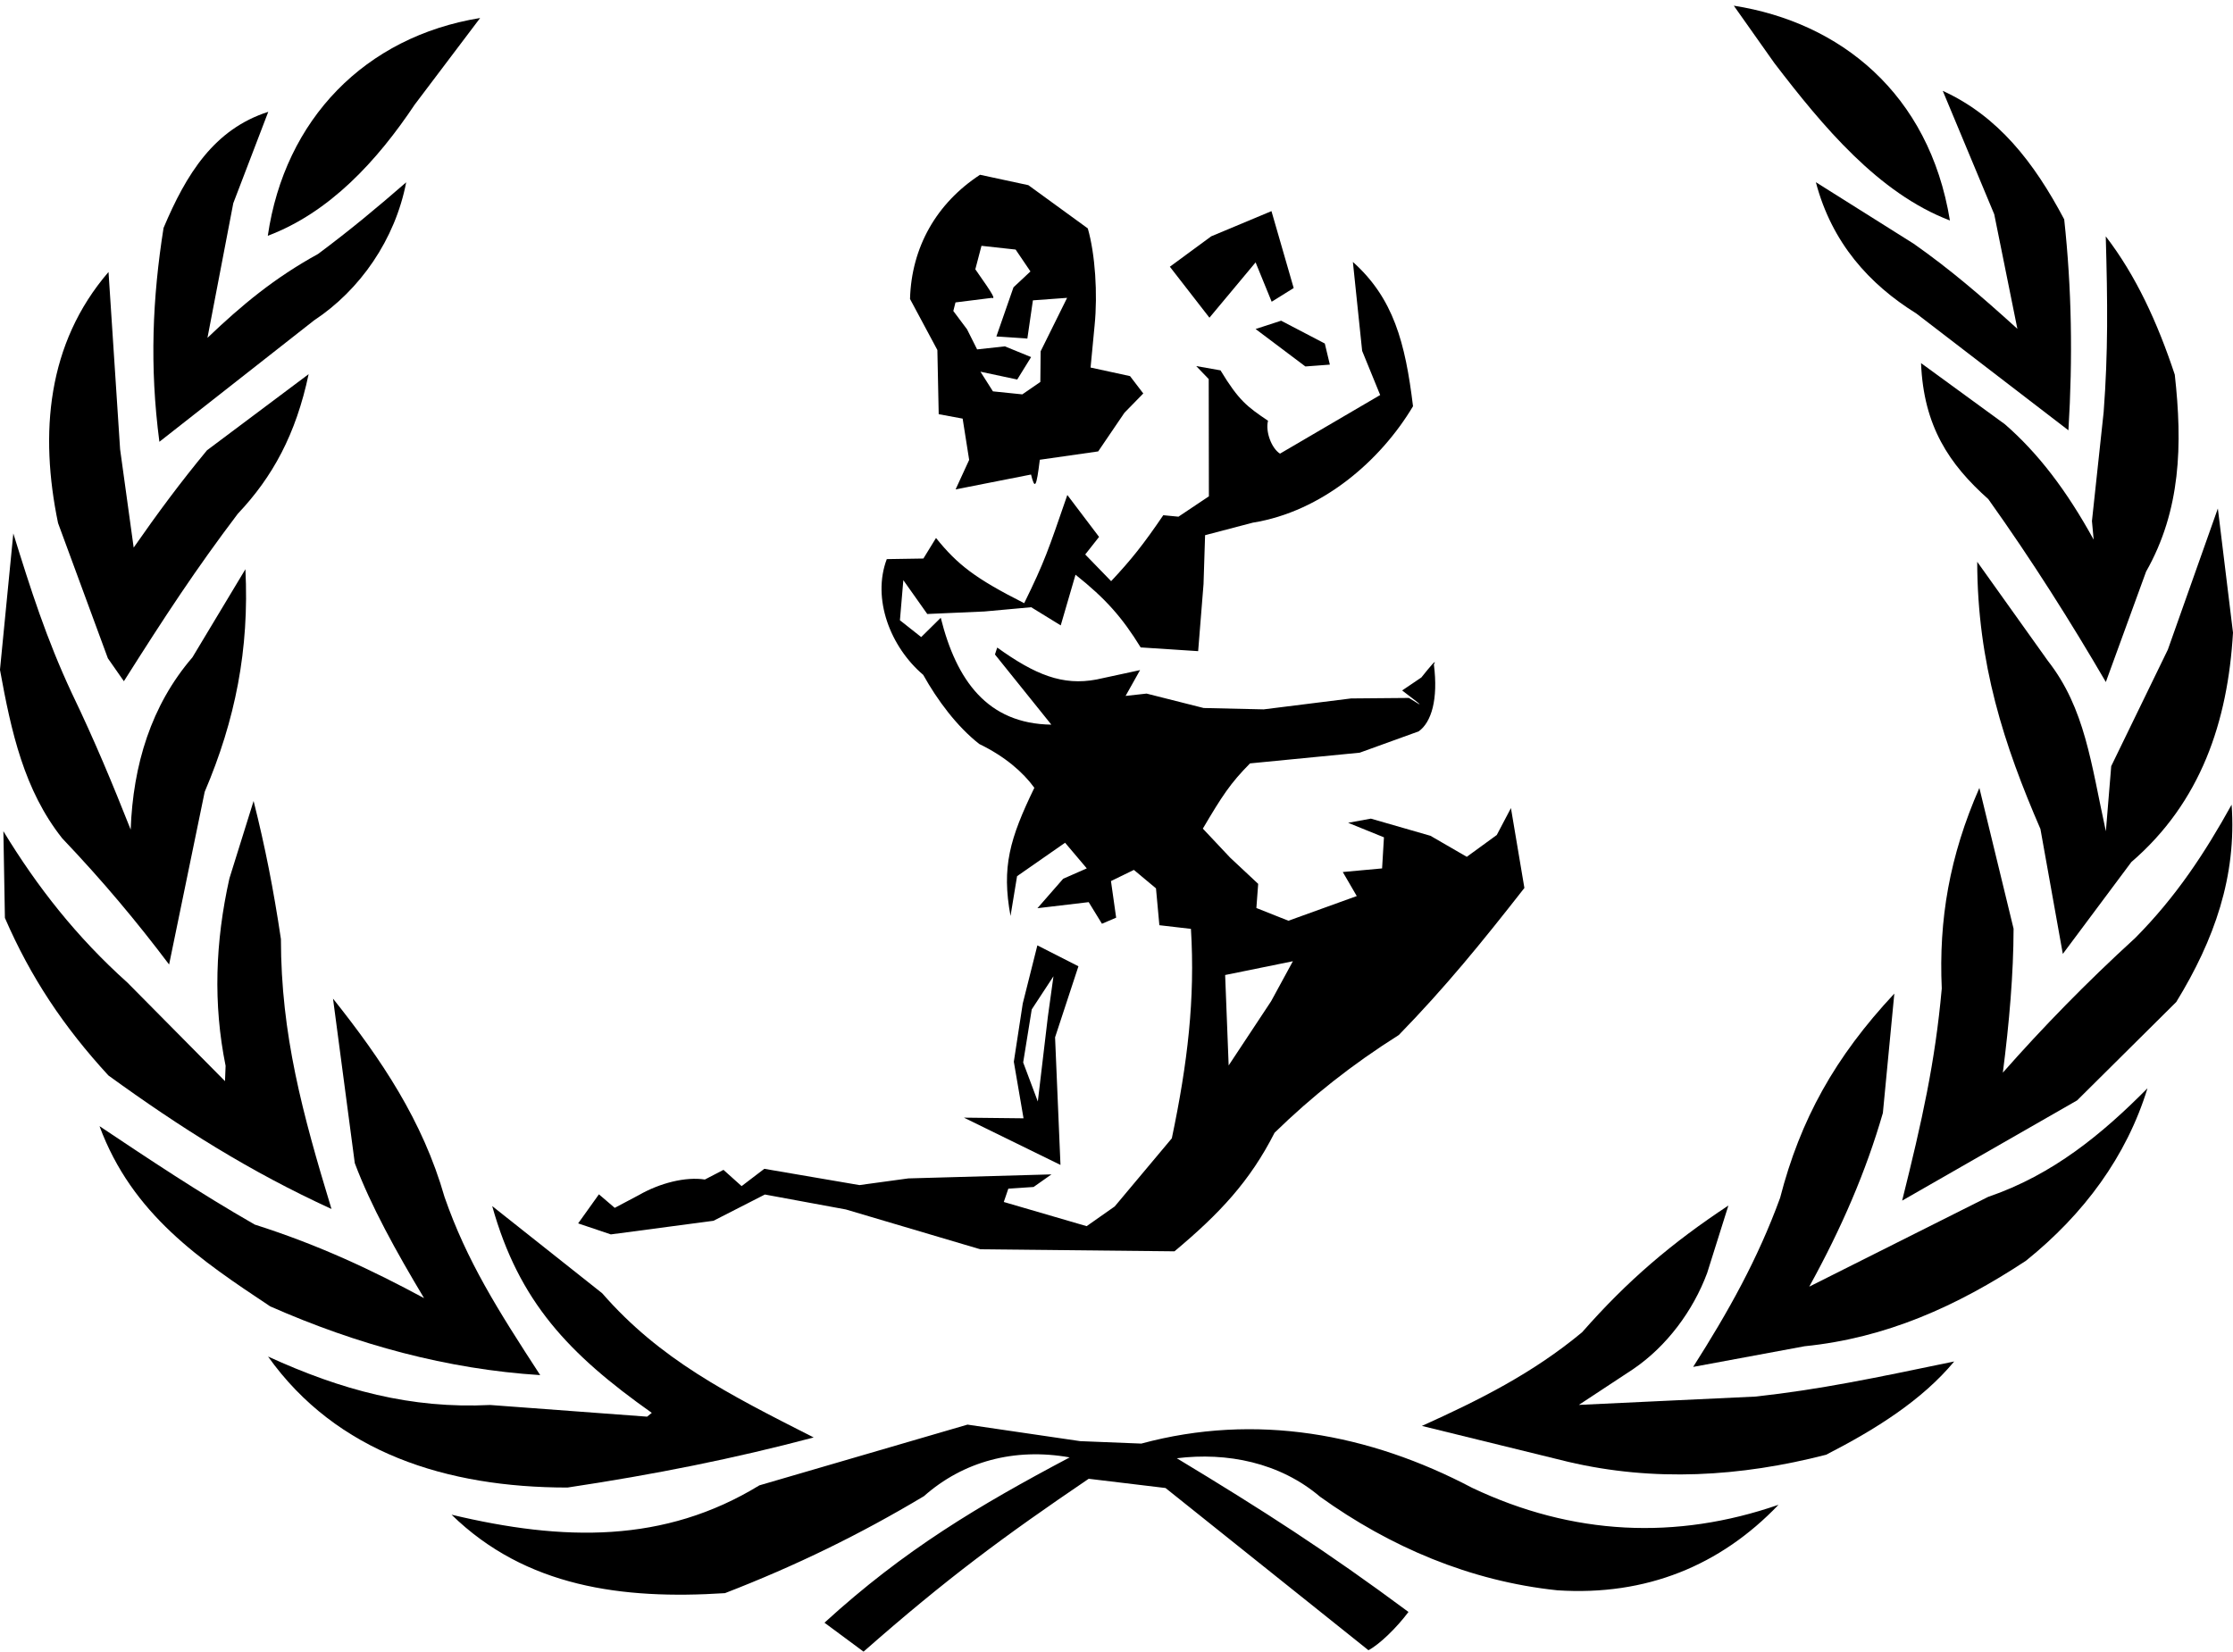
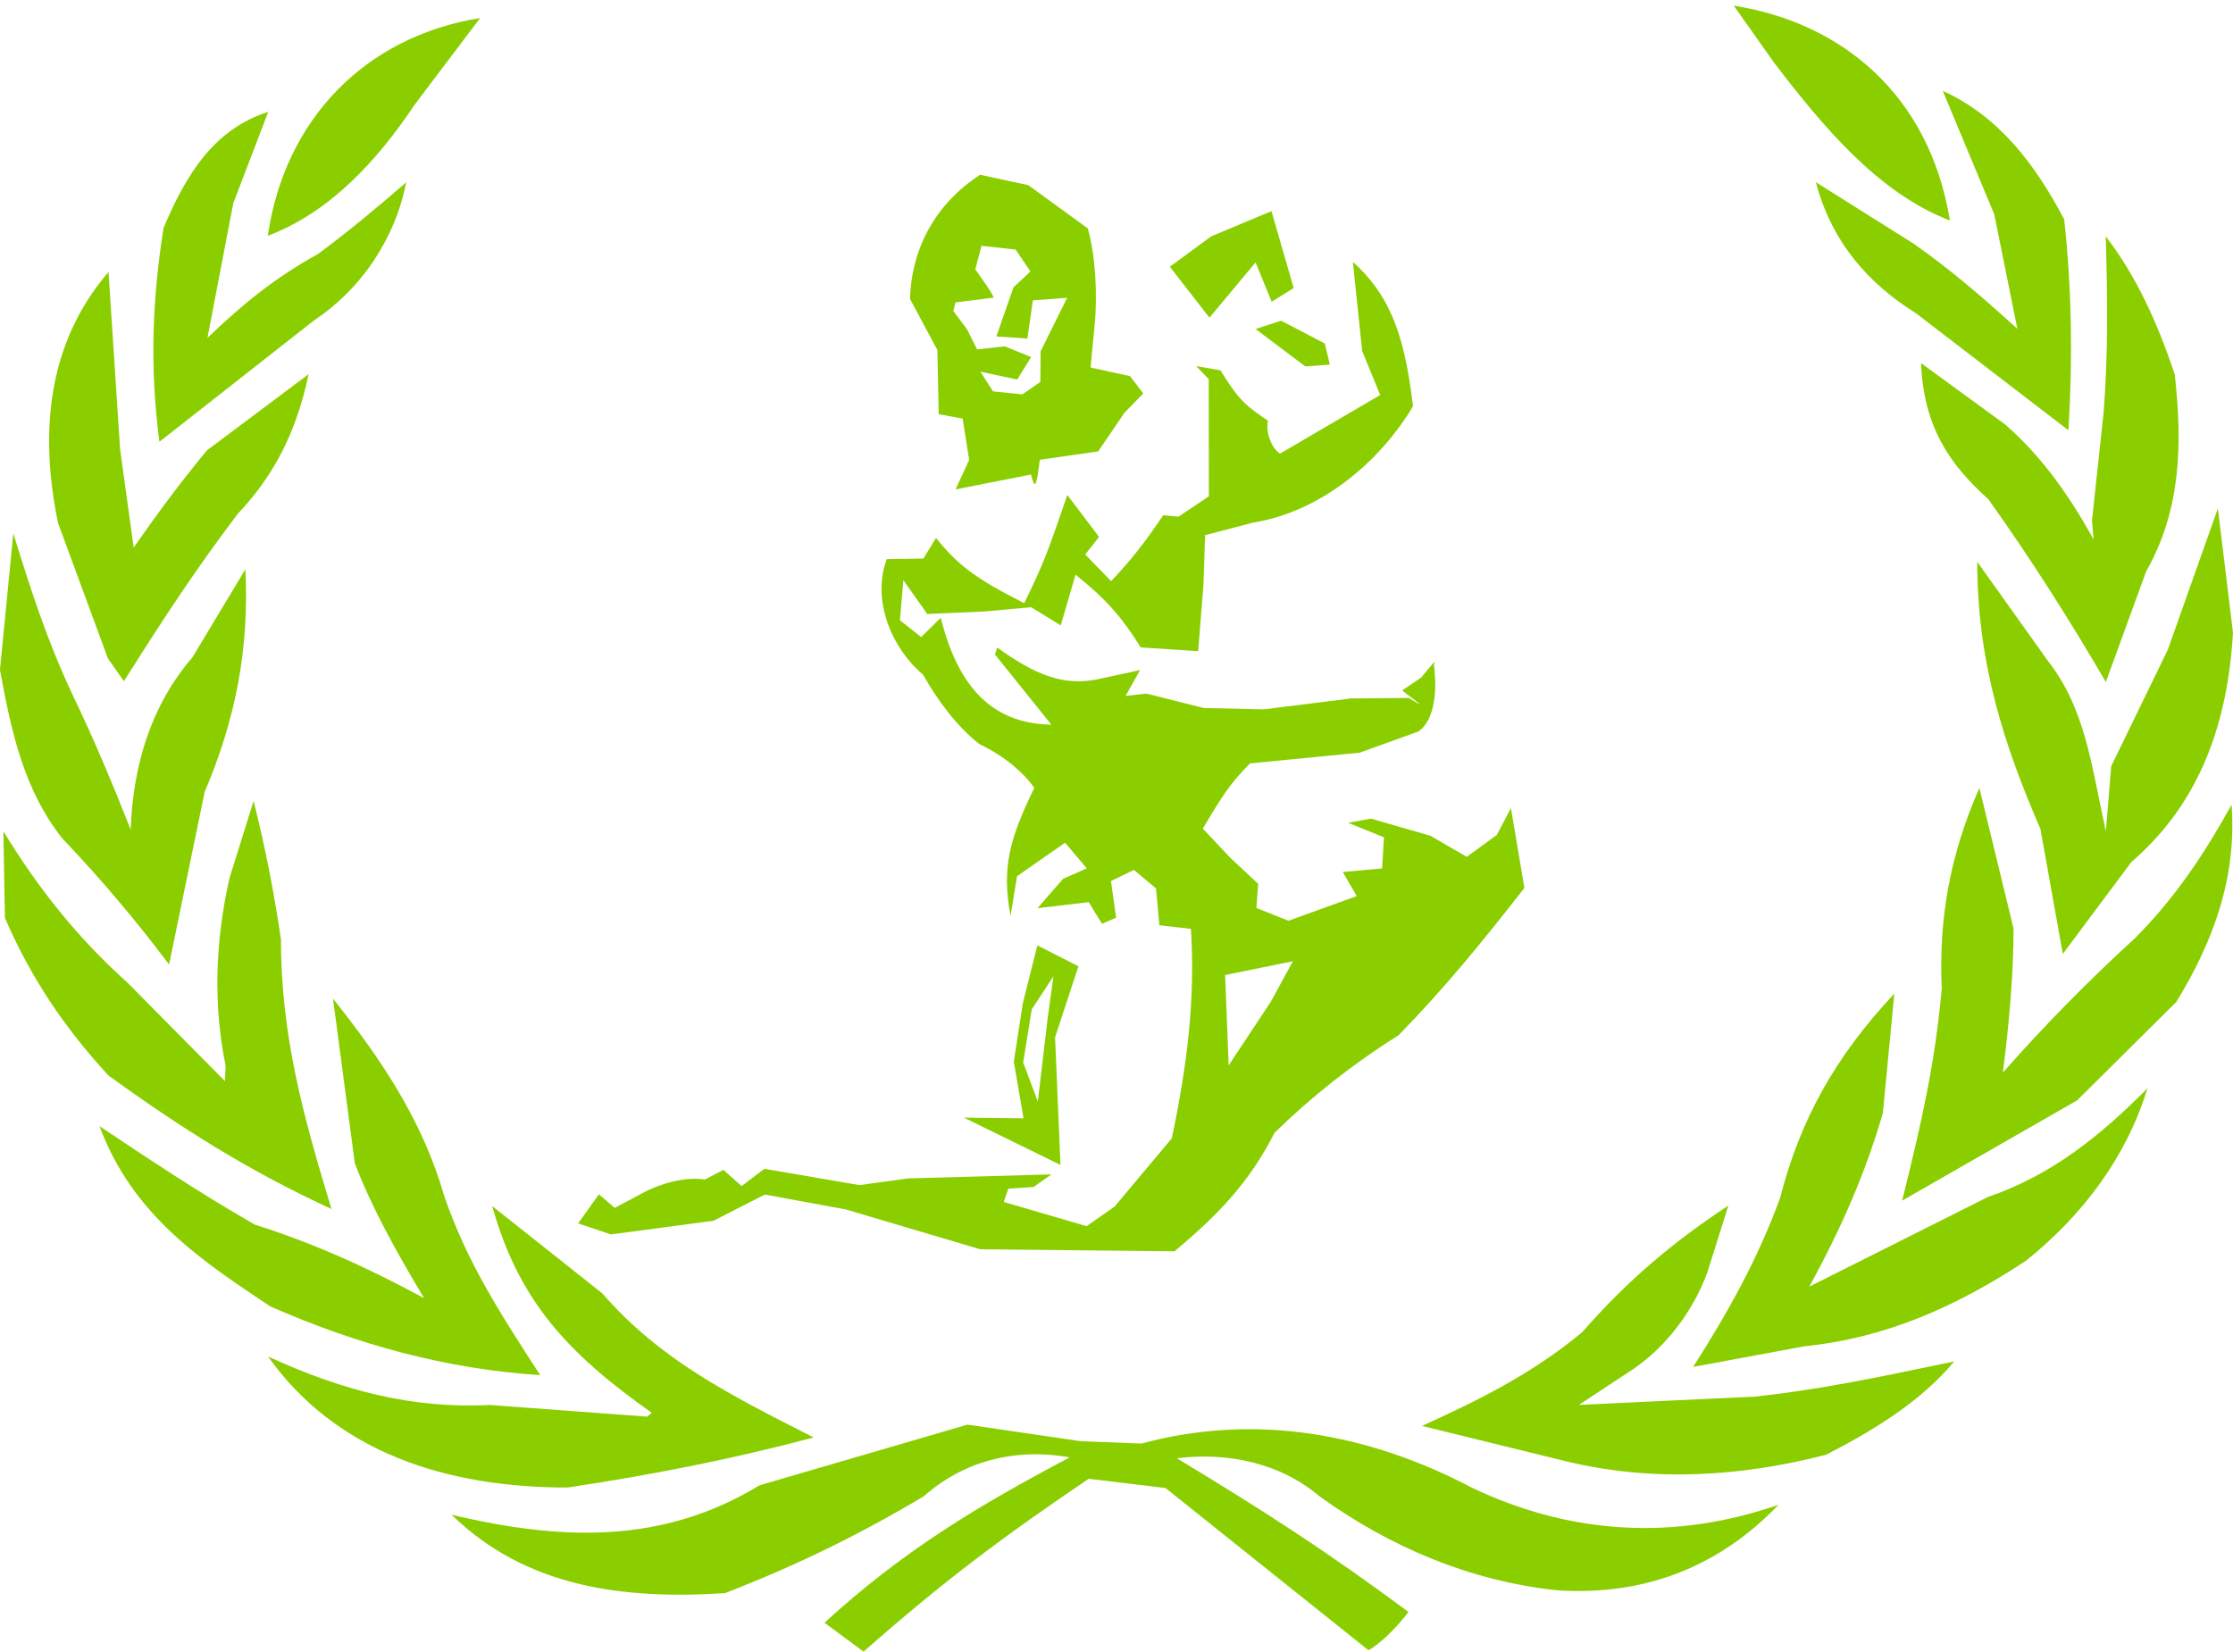
- <svg xmlns="http://www.w3.org/2000/svg" id="Layer_1" data-name="Layer 1" viewBox="0 0 804.99 595.57">
+ <svg xmlns="http://www.w3.org/2000/svg" fill="#8ACE00" id="Layer_1" data-name="Layer 1" viewBox="0 0 804.99 595.57">
  <path d="M493.33,595.06l-73.16-58.5-27.7-3.33c-30.39,20.62-51.31,36.04-81.16,62.33l-14.09-10.43c28.82-26.34,55.61-42.24,88.39-59.61-19.97-3.57-38.44,1.49-52.53,13.98-23.09,13.81-46.1,25.05-71.73,34.97-37.04,2.39-71.84-2.2-98.57-28.29,40.32,9.63,76.66,10.39,110.98-10.58l75.02-21.9,40.62,5.96,22.04.88c41.19-11.14,82.12-3.64,119.32,15.98,36.23,17.18,73.51,18.86,110.39,6.09-20.9,21.86-47.65,32.93-79.69,30.84-31.6-3.31-60.42-15.7-85.56-33.73-14.56-12.4-33.61-16.12-51.66-13.89,31.17,18.83,53.91,33.44,83.51,55.42-4.33,5.81-10.53,11.75-14.44,13.81Z" />
  <path d="M204.6,536.39c-43.59,0-83.31-12.57-107.97-47.24,26.44,12.09,51.46,18.9,80.07,17.47l56.58,4.21c4-3.25,6.5-5.28,1.69-1.37-29.93-21.18-47.9-40.08-57.53-74.56l39.63,31.42c20.85,23.9,44.98,36.14,76.26,52.01-28.47,7.57-57.32,13.35-88.74,18.06Z" />
  <path d="M35.9,406.1c17.83,11.9,35.85,23.96,55.94,35.47,23.24,7.39,42.56,16.55,61.03,26.52-10.02-16.72-19.23-33.36-24.97-48.68l-7.85-59.32c17.38,21.83,32.32,43.97,40.2,71.52,8.04,23.12,19.21,40.75,34.49,64.24-33.44-2.11-65.95-10.95-97.34-24.79-25.05-16.66-49.73-33.11-61.52-64.97Z" />
  <path d="M1.22,299.73c12.24,20.1,26.33,38.09,44.73,54.6l35.16,35.52.22-5.52c-4.52-22.3-3.75-44.64,1.37-67.57l8.72-27.93c4.15,16.46,7.19,31.92,9.85,49.78.03,34.37,7.76,62.92,18.23,97.33-29.44-13.48-54.53-29.36-80.42-48.14-16.09-17.5-28.03-35.37-37.31-56.81l-.55-31.25Z" />
  <path d="M88.47,205.26c1.44,28.98-3.66,54.39-14.68,80.27l-12.83,62.26c-11.62-15.42-23.78-29.99-38.53-45.5-13.75-17.35-18.38-38.41-22.44-60.78l4.81-49.16c6.27,20.18,11.88,37.89,21.13,57.68,8.24,17.12,14.81,33.02,21.18,49.12.85-23.31,7.35-44.79,22.26-62.12l19.1-31.78Z" />
  <path d="M74.57,162.41l36.69-27.49c-4.57,21.69-13.02,37.12-25.53,50.33-15.06,19.9-26.07,36.67-41.07,60.39l-5.77-8.26-17.96-48.76c-6.69-32.25-4.02-64.76,18.19-90.54l4.18,63.94,4.89,35.43c8.76-12.57,16.71-23.32,26.39-35.03Z" />
  <path d="M146.43,65.74c-3.99,20.65-16.61,38.83-33.23,49.8l-55.74,43.76c-3.59-27.33-2.48-51.96,1.5-77.11,8.2-19.45,18.22-35.61,37.75-41.87l-12.61,32.95-9.31,48.55c12.49-11.93,24.17-21.61,39.88-30.25,11.71-8.73,21.16-16.62,31.76-25.83Z" />
  <g>
    <path d="M774.16,392.42c-7.53,24.55-22.91,45.39-43.81,62.19-25,16.49-50.48,27.87-79.81,30.83l-40.16,7.45c12.59-19.78,23.26-38.78,31.34-60.94,7.29-28.24,19.7-50.68,41.18-73.67l-4.13,43.05c-6.09,21.08-14.85,41.41-26.54,62.62l64.49-32.37c23.42-8,41.15-22.73,57.44-39.16Z" />
    <path d="M804.49,290.16c1.85,25.78-6.19,48.69-19.95,71.14l-35.74,35.48-63.08,36.15c7.25-29.07,11.89-49.93,14.28-76.49-1.12-24.8,2.76-47.7,13.56-72.32l12.33,50.76c-.03,16.18-1.56,34.01-3.87,51.9,14.28-16.19,29.97-32.35,47.69-48.53,14.81-14.89,25.24-30.88,34.78-48.09Z" />
    <path d="M704.49,490.93c-11.68,14.04-28.31,24.46-46.17,33.63-30.99,7.98-62.12,9.82-93.11,2.53l-52.62-12.92c20.78-9.38,39.95-18.97,57.75-33.77,16.51-18.79,32.36-32.22,52.74-45.7l-7.65,24.31c-5.06,13.63-14.56,26.43-26.68,34.68l-19.58,12.9,63.82-3.01c23.46-2.61,42.04-6.54,71.51-12.65Z" />
    <path d="M712.77,202.56l25.49,35.74c13.43,17.16,15.54,36.94,20.9,61.45l1.93-23.49,20.41-42,18.03-50.91,5.46,44.77c-1.88,32.11-11.57,61.12-36.65,82.73l-24.7,33.12-8.07-45.05c-13.15-30.35-22.73-59.7-22.79-96.35Z" />
    <path d="M692.51,130.92l30.27,22.08c11.94,10.39,22.22,23.82,31.98,41.59l-.62-6.7,4.22-39.28c1.62-21.54,1.44-39.51.76-63.38,10.82,14.05,18.64,31.01,24.88,49.86,2.82,25.26,2.2,48.9-10.34,71.02l-14.51,39.82c-12.52-21.48-26.58-43.8-42.37-65.95-14.07-12.54-23.33-26.25-24.25-49.06Z" />
    <path d="M654.6,65.69l35.32,22.22c13.05,9.18,24.04,18.59,37.34,30.66l-8.34-41.3-18.56-44.51c19.87,9.08,32.86,25.66,43.78,46.34,2.7,24.92,3.12,49.85,1.52,76.06l-54.89-42.16c-16.9-10.5-30.41-25.44-36.16-47.31Z" />
    <path d="M702.93,79.5c-25.78-9.84-45.77-33.89-63.26-56.73l-14.64-20.72c38.23,6,70.41,31.5,77.91,77.45Z" />
  </g>
  <path d="M149.58,37.6c-13.71,20.56-30.82,39.04-53.04,47.42,6.12-42,35.06-71.79,76.55-78.53l-23.5,31.11Z" />
  <g>
    <path d="M423.37,451.21l-69.97-.73-48.46-14.36-29.2-5.39-18.54,9.47-37,4.91-11.78-3.97,7.49-10.48,5.7,4.88,8.72-4.62c7.58-4.35,16.81-6.67,23.78-5.6l6.7-3.48,6.54,5.86,8.18-6.24,34.29,5.87,17.63-2.41,51.61-1.45c1.26-.89-2.74,1.92-6.45,4.54l-9.11.61c-.43,1.27-1.68,4.93-1.64,4.8l29.87,8.72,10.12-7.11,20.59-24.57c5.69-27.13,8.43-50.2,6.89-75.52l-11.38-1.32-1.22-13.29-7.97-6.65-8.26,4.02,1.87,13.2-5.12,2.19-4.78-7.79-18.48,2.19,9.28-10.62,8.51-3.74-7.82-9.25-17.31,12.06-2.36,14.35c-3.26-17.63-.3-27.88,8.59-46.22-4.11-5.68-10.68-11.35-19.85-15.79-8.07-6.31-15.16-15.87-20.21-24.93-11.83-10.05-18.54-27.42-13.14-41.74l13.2-.21,4.55-7.41c7.78,9.67,14.23,14.64,31.79,23.51,7.38-15.04,8.61-18.91,15.55-39.01l11.44,15.11-4.99,6.34,9.34,9.62c7.19-7.68,11.54-13.1,18.8-23.78-1.85-.18,3.83.37,5.47.53l10.97-7.34-.06-42.28-4.51-4.69c6.38,1.13,12.18,2.15,8.76,1.55,6.64,10.97,9.67,13.12,17.13,18.17-1,3.91,1.27,9.96,4.32,11.86l36.11-21.14-6.5-15.92-3.34-32.07c14.61,13.08,18.88,29,21.68,52.04-11.76,19.73-32.85,37.98-57.77,41.98l-17.19,4.51-.56,17.64-1.94,24.18-20.72-1.35c-6.69-10.86-12.64-17.58-23.49-26.22l-5.33,18.28-10.65-6.55-16.84,1.53-20.62.91-8.63-12.2-1.23,14.46,7.67,6.06,7.05-6.96c5.63,22.55,16.81,38.23,39.87,38.54l-20.33-25.3c1.22-3.76,4.03-12.39.81-2.5,13.69,9.83,23.58,13.82,35.75,11.53l15.75-3.4-5.22,9.31,7.57-.84,20.58,5.2,21.63.49,31.52-3.94,20.83-.18c4.32,2.64,6.92,4.41-2.43-2.7-1.57,1.07,1.54-1.04,6.93-4.69,3.29-4.11,5.77-7.07,4.51-4.68,1.61,12.6-.9,20.85-5.48,24.12l-21.26,7.69-39.54,3.86c-7.08,7.15-10.04,11.71-17.01,23.52l9.84,10.46,10.11,9.46-.65,8.71,11.55,4.59,24.64-8.9-5.04-8.67,14.17-1.3.67-11.21-12.92-5.24,8.21-1.5,21.48,6.19,13.09,7.58,10.81-7.87,5.11-9.71,4.85,28.81c-15.48,19.8-28.55,35.86-45.28,53.03-16.75,10.57-31.3,22.07-44.78,35.23-8.87,17.45-19.74,29.1-36.13,42.8ZM458.24,361.02l7.84-14.41-24.42,4.97,1.27,32.6,15.31-23.16Z" />
    <path d="M395.91,162.77l-21.06,3.01c-1.23,9.97-1.77,10.93-3.17,5.33l-27.19,5.36,4.89-10.64-2.35-14.88-8.63-1.6-.48-23.14-9.86-18.4c.51-18.63,9.51-34.51,25.24-44.79l17.42,3.75,21.43,15.59c2.68,9.32,3.58,23.67,2.46,34.88l-1.46,15.29,14.22,3.09,4.78,6.26-6.78,6.94-9.47,13.94ZM368.52,142.22l6.52-4.49.11-11.06,9.54-19.27-12.33.9-2,13.78-11.17-.75,6.17-17.73,6.11-5.72-5.34-7.89-12.31-1.35c-.85,3.25-2.9,11.07-2.22,8.46,6.98,9.92,7.22,10.69,5.86,10.32l-13.01,1.63-.78,3.09,4.95,6.61,3.63,7.24,10-1.1,9.46,3.87-5,8.09-13.26-2.82,4.5,7.09,10.55,1.08Z" />
    <polygon points="452.64 94.61 436 114.56 421.73 96.18 436.63 85.22 458.36 76.13 466.37 103.86 458.43 108.8 452.64 94.61" />
    <path d="M347.51,403.01l21.47.24-3.5-20.4,3.22-21,5.27-20.96,14.8,7.54-8.42,25.62,1.95,46.01-34.79-17.04ZM374.13,397.18l3.61-30.48,2.03-14.66-7.83,11.94-3.09,19.13,5.28,14.08Z" />
    <path d="M470.6,132.15l-17.96-13.51c-1.39.45,4.91-1.6,9.2-3l15.75,8.23,1.82,7.61c-3.84.29-9.56.72-8.82.66Z" />
  </g>
</svg>
